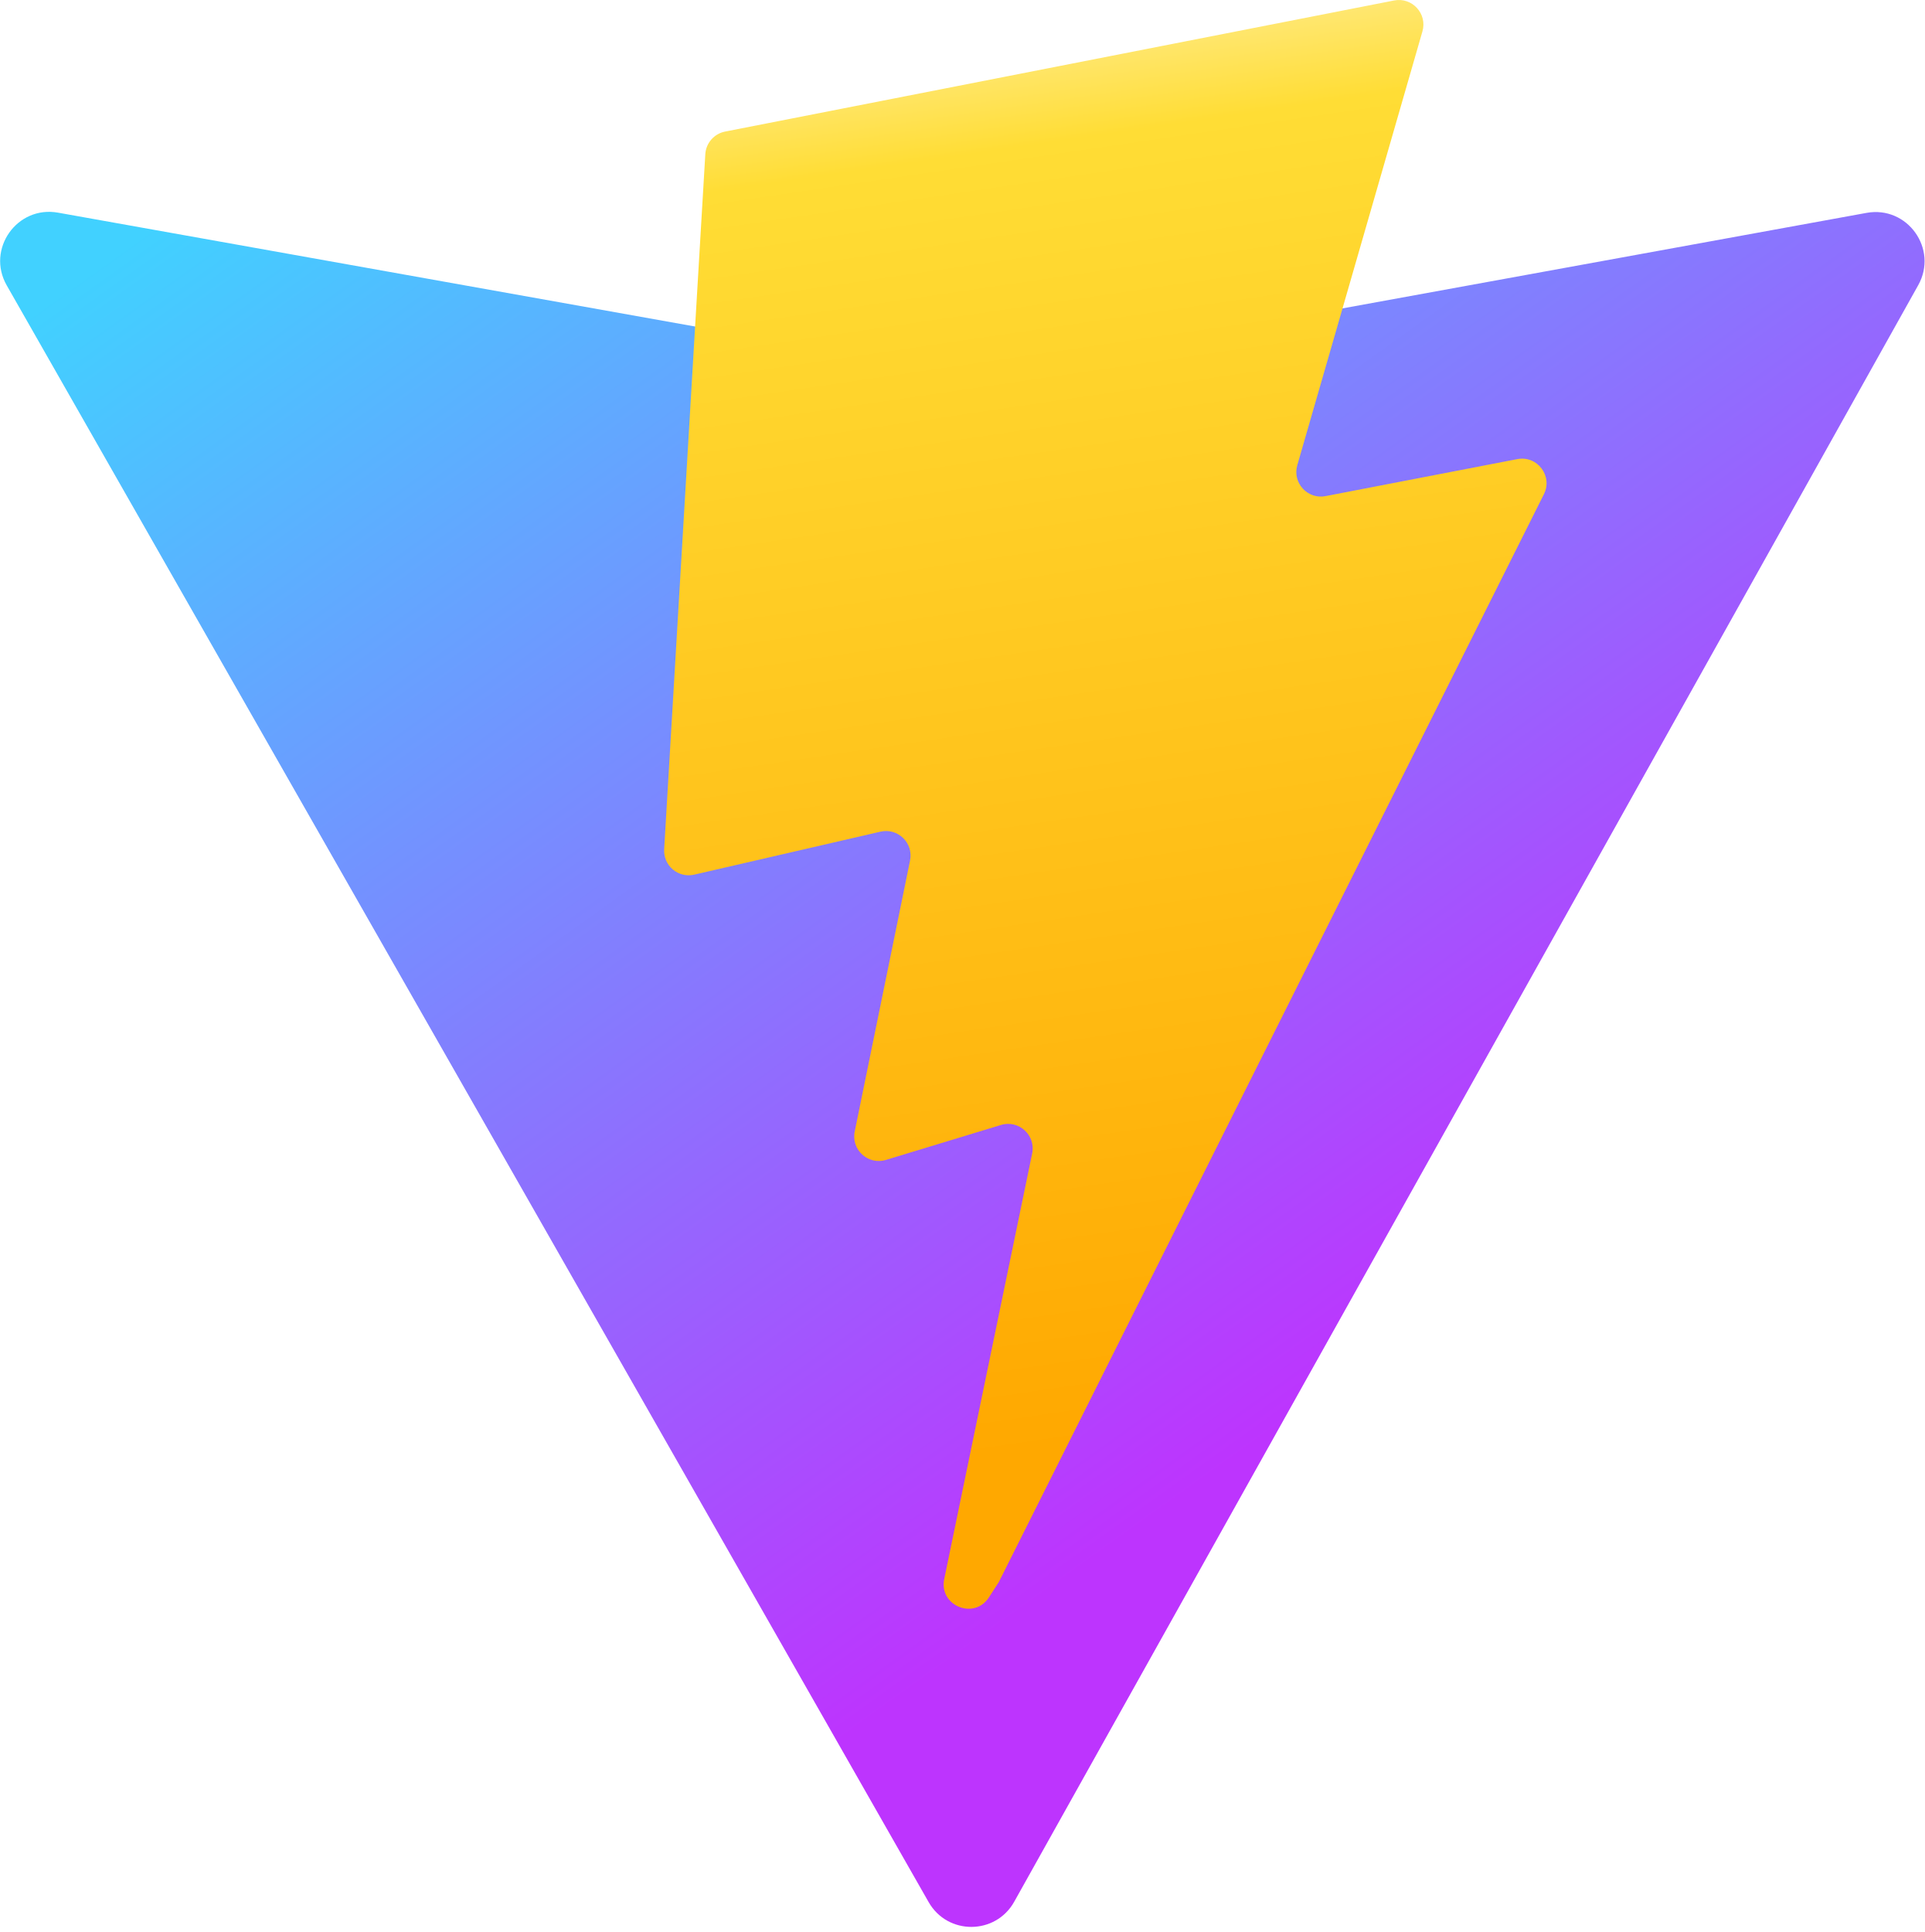
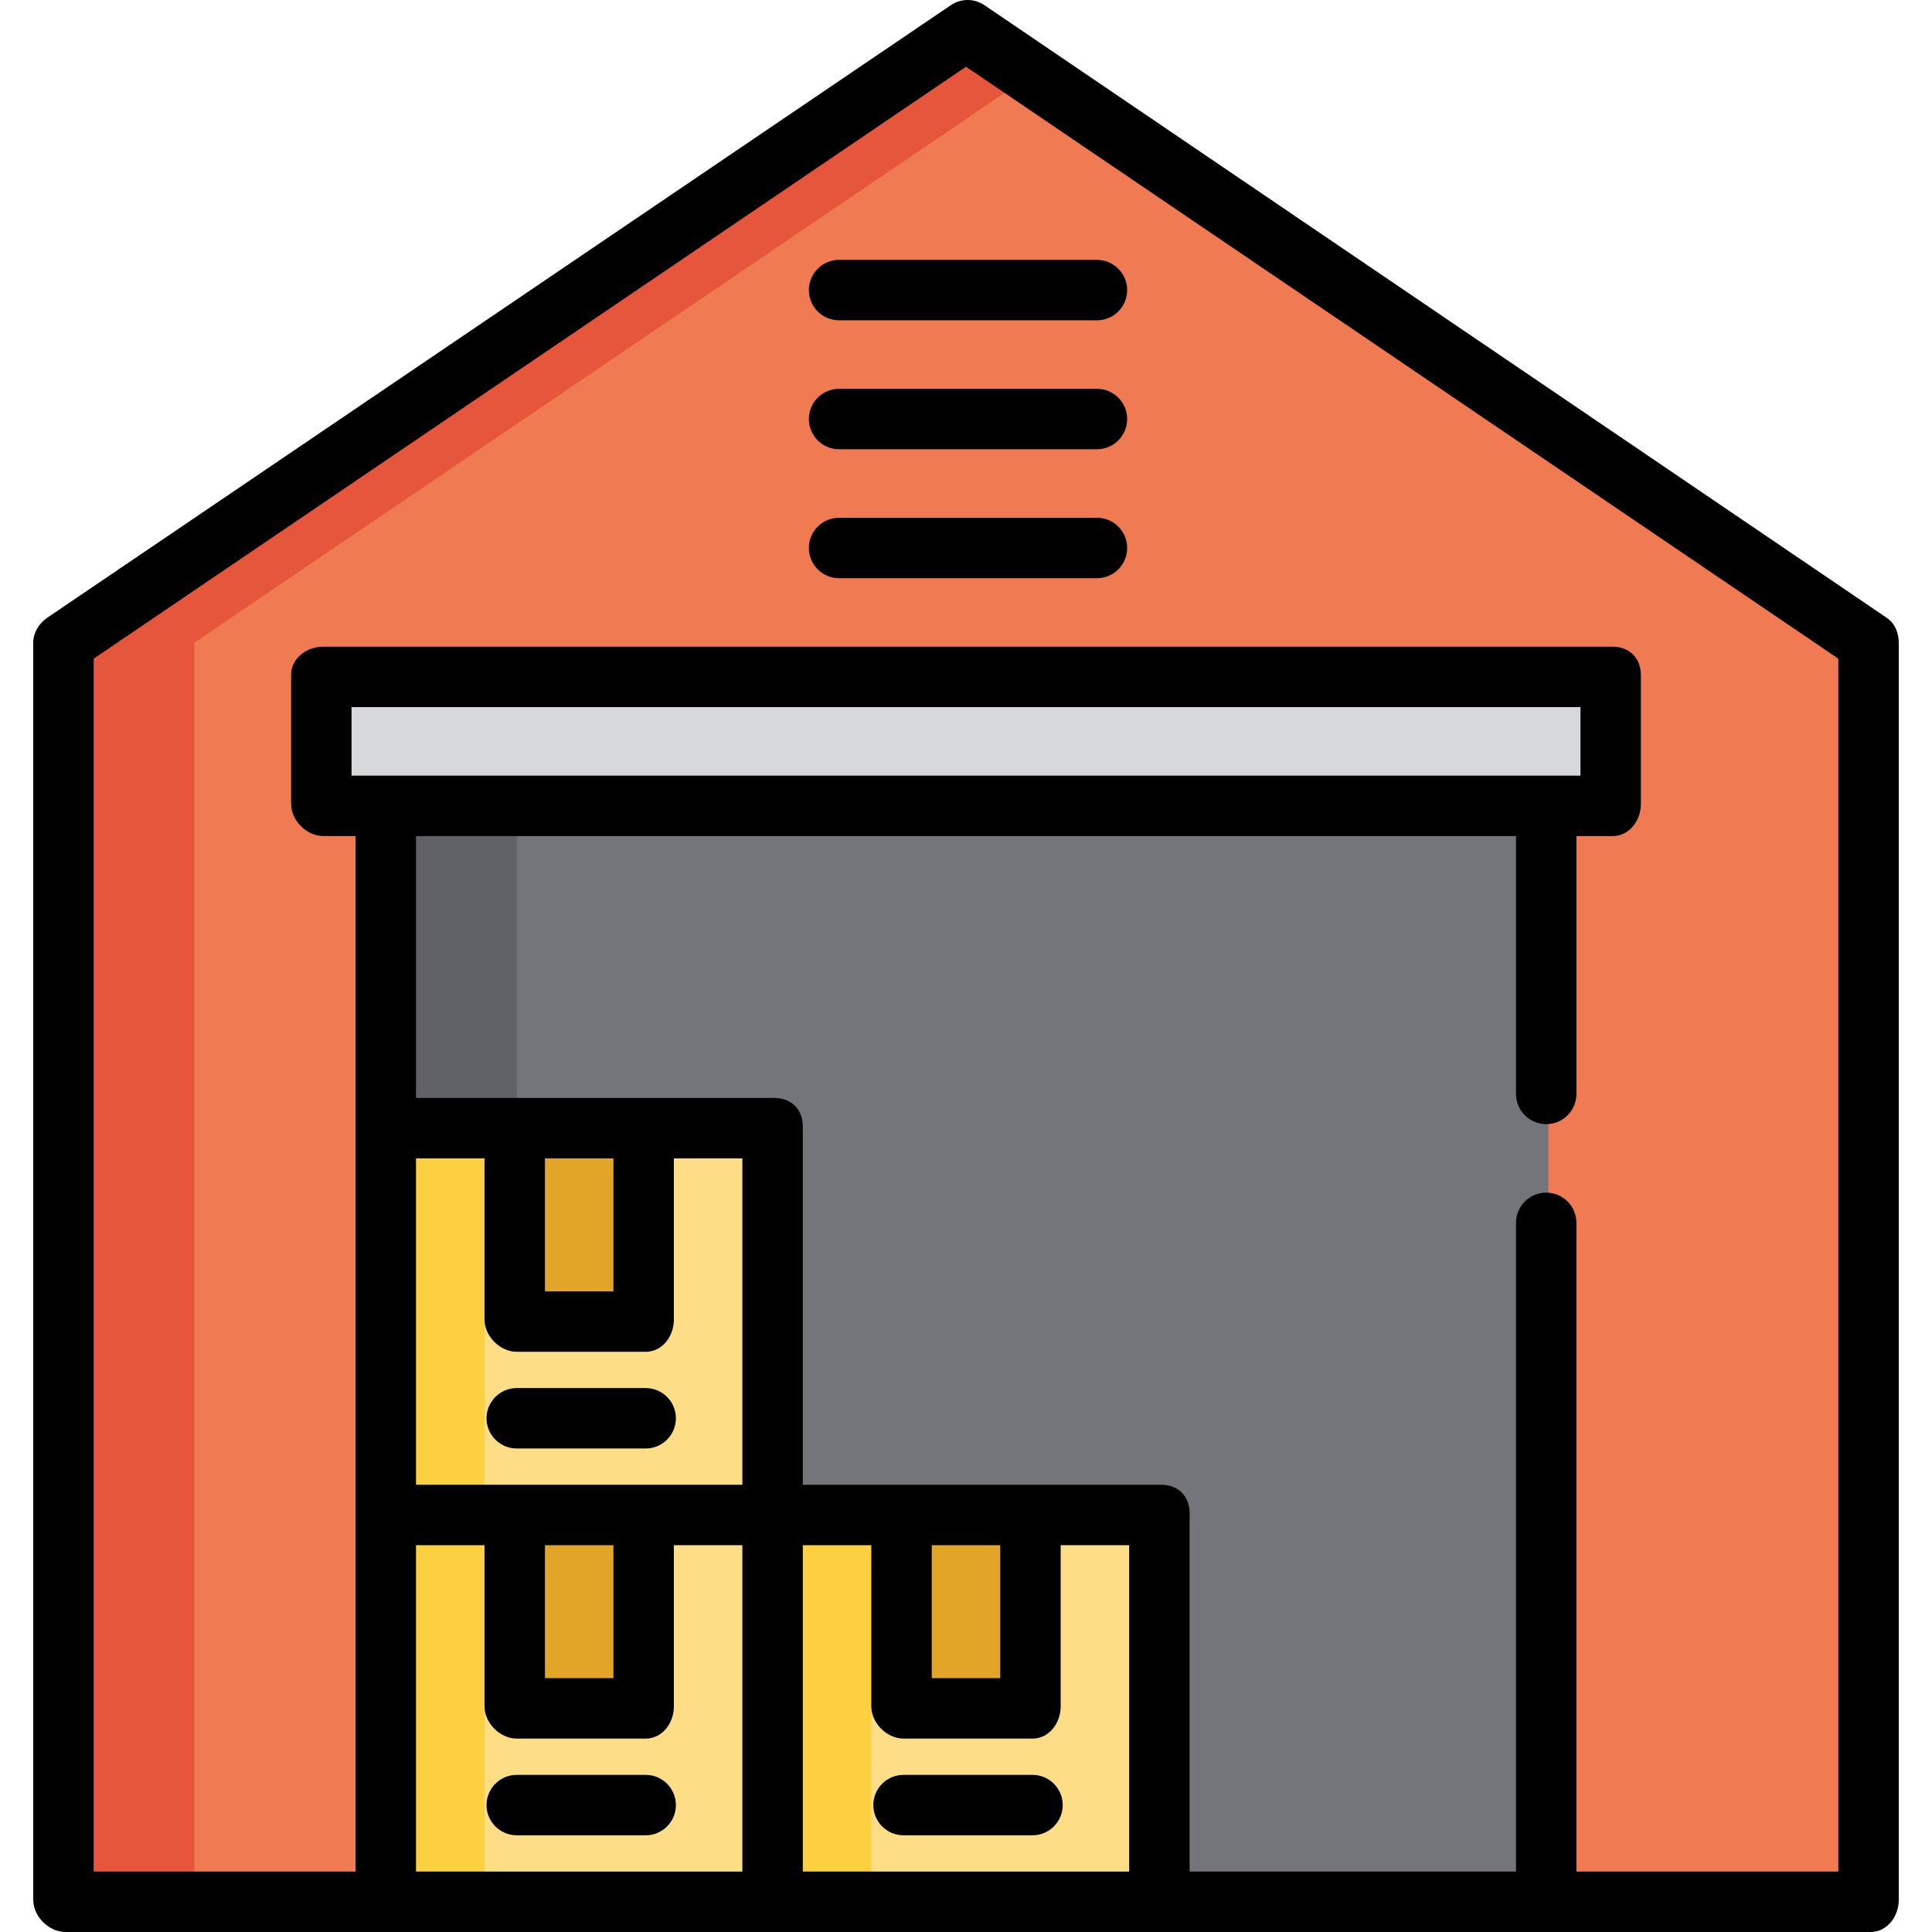
- <svg xmlns="http://www.w3.org/2000/svg" aria-hidden="true" role="img" class="iconify iconify--logos" width="31.88" height="32" preserveAspectRatio="xMidYMid meet" viewBox="0 0 256 257">
-   <defs>
-     <linearGradient id="IconifyId1813088fe1fbc01fb466" x1="-.828%" x2="57.636%" y1="7.652%" y2="78.411%">
-       <stop offset="0%" stop-color="#41D1FF" />
-       <stop offset="100%" stop-color="#BD34FE" />
-     </linearGradient>
-     <linearGradient id="IconifyId1813088fe1fbc01fb467" x1="43.376%" x2="50.316%" y1="2.242%" y2="89.03%">
-       <stop offset="0%" stop-color="#FFEA83" />
-       <stop offset="8.333%" stop-color="#FFDD35" />
-       <stop offset="100%" stop-color="#FFA800" />
-     </linearGradient>
-   </defs>
-   <path fill="url(#IconifyId1813088fe1fbc01fb466)" d="M255.153 37.938L134.897 252.976c-2.483 4.44-8.862 4.466-11.382.048L.875 37.958c-2.746-4.814 1.371-10.646 6.827-9.67l120.385 21.517a6.537 6.537 0 0 0 2.322-.004l117.867-21.483c5.438-.991 9.574 4.796 6.877 9.62Z" />
-   <path fill="url(#IconifyId1813088fe1fbc01fb467)" d="M185.432.063L96.44 17.501a3.268 3.268 0 0 0-2.634 3.014l-5.474 92.456a3.268 3.268 0 0 0 3.997 3.378l24.777-5.718c2.318-.535 4.413 1.507 3.936 3.838l-7.361 36.047c-.495 2.426 1.782 4.5 4.151 3.78l15.304-4.649c2.372-.72 4.652 1.36 4.15 3.788l-11.698 56.621c-.732 3.542 3.979 5.473 5.943 2.437l1.313-2.028l72.516-144.72c1.215-2.423-.88-5.186-3.54-4.672l-25.505 4.922c-2.396.462-4.435-1.77-3.759-4.114l16.646-57.705c.677-2.35-1.37-4.583-3.769-4.113Z" />
+ <svg xmlns="http://www.w3.org/2000/svg" version="1.1" id="Layer_1" x="0px" y="0px" viewBox="0 0 512 512" style="enable-background:new 0 0 512 512;" xml:space="preserve">
+   <polygon style="fill:#F07B52;" points="17.351,170.311 256.534,8.008 495.716,170.311 495.716,503.458 17.351,503.458 " />
+   <polygon style="fill:#E5563C;" points="273.618,19.601 256.534,8.008 17.351,170.311 17.351,503.458 51.52,503.458 51.52,170.311   " />
+   <rect id="SVGCleanerId_0" x="102.774" y="213.022" style="fill:#74757B;" width="307.52" height="290.436" />
+   <g>
+     <rect id="SVGCleanerId_0_1_" x="102.774" y="213.022" style="fill:#74757B;" width="307.52" height="290.436" />
+   </g>
+   <rect x="102.774" y="213.022" style="fill:#606268;" width="34.169" height="290.436" />
+   <rect x="85.689" y="178.853" style="fill:#D7D8D9;" width="341.689" height="34.169" />
+   <rect x="102.774" y="298.444" style="fill:#FDDD85;" width="102.507" height="102.507" />
+   <rect x="102.774" y="298.444" style="fill:#FDD042;" width="25.627" height="102.507" />
+   <rect x="136.943" y="298.444" style="fill:#E1A527;" width="34.169" height="51.253" />
+   <rect x="102.774" y="400.951" style="fill:#FDDD85;" width="102.507" height="102.507" />
+   <rect x="102.774" y="400.951" style="fill:#FDD042;" width="25.627" height="102.507" />
+   <rect x="136.943" y="400.951" style="fill:#E1A527;" width="34.169" height="51.253" />
+   <rect x="205.281" y="400.951" style="fill:#FDDD85;" width="102.507" height="102.507" />
+   <rect x="205.281" y="400.951" style="fill:#FDD042;" width="25.627" height="102.507" />
+   <rect x="239.449" y="400.951" style="fill:#E1A527;" width="34.169" height="51.253" />
+   <path d="M499.946,163.684L260.897,1.382c-2.713-1.843-6.211-1.842-8.927,0L12.554,163.684c-2.196,1.491-3.745,3.972-3.745,6.627  v333.147c0,4.423,4.119,8.542,8.542,8.542h478.365c4.424,0,7.474-4.119,7.474-8.542V170.311  C503.191,167.656,502.143,165.175,499.946,163.684z M93.164,205.548v-18.152h325.673v18.152H93.164z M144.417,306.987h18.152v35.237  h-18.152V306.987z M136.943,358.24h34.169c4.423,0,7.474-4.119,7.474-8.542v-42.711h18.152v86.49h-25.627h-34.169h-26.694v-86.49  H128.4v42.711C128.4,354.12,132.52,358.24,136.943,358.24z M144.417,409.493h18.152v35.237h-18.152V409.493z M110.248,409.493H128.4  v42.711c0,4.423,4.119,8.542,8.542,8.542h34.169c4.423,0,7.474-4.119,7.474-8.542v-42.711h18.152v86.49h-86.49V409.493z   M212.755,495.983v-86.49h18.152v42.711c0,4.423,4.119,8.542,8.542,8.542h34.169c4.424,0,7.474-4.119,7.474-8.542v-42.711h18.152  v86.49H212.755z M246.924,409.493h18.152v35.237h-18.152V409.493z M487.174,495.983h-69.406V324.071  c0-4.423-3.585-8.008-8.008-8.008c-4.424,0-8.008,3.586-8.008,8.008v171.912h-86.49v-95.032c0-4.423-3.051-7.474-7.474-7.474  h-95.032v-95.032c0-4.423-3.052-7.474-7.474-7.474h-95.032v-69.406h291.504v68.338c0,4.423,3.585,8.008,8.008,8.008  c4.424,0,8.008-3.586,8.008-8.008v-68.338h9.61c4.424,0,7.474-4.119,7.474-8.542v-34.169c0-4.423-3.051-7.474-7.474-7.474H85.689  c-4.423,0-8.542,3.052-8.542,7.474v34.169c0,4.423,4.119,8.542,8.542,8.542h8.542v274.419H24.826V174.555L256,17.687  l231.174,156.868V495.983z" />
+   <path d="M214.357,76.88c0,4.423,3.586,8.008,8.008,8.008h68.338c4.424,0,8.008-3.586,8.008-8.008s-3.585-8.008-8.008-8.008h-68.338  C217.942,68.872,214.357,72.457,214.357,76.88z" />
+   <path d="M290.703,103.041h-68.338c-4.423,0-8.008,3.586-8.008,8.008c0,4.423,3.586,8.008,8.008,8.008h68.338  c4.424,0,8.008-3.586,8.008-8.008C298.711,106.626,295.127,103.041,290.703,103.041z" />
+   <path d="M290.703,137.21h-68.338c-4.423,0-8.008,3.586-8.008,8.008s3.586,8.008,8.008,8.008h68.338c4.424,0,8.008-3.586,8.008-8.008  S295.127,137.21,290.703,137.21z" />
+   <path d="M136.943,383.867h34.169c4.423,0,8.008-3.586,8.008-8.008c0-4.423-3.586-8.008-8.008-8.008h-34.169  c-4.423,0-8.008,3.586-8.008,8.008C128.934,380.281,132.52,383.867,136.943,383.867z" />
+   <path d="M171.112,470.357h-34.169c-4.423,0-8.008,3.586-8.008,8.008c0,4.423,3.586,8.008,8.008,8.008h34.169  c4.423,0,8.008-3.586,8.008-8.008C179.12,473.942,175.534,470.357,171.112,470.357z" />
+   <path d="M273.618,470.357h-34.169c-4.423,0-8.008,3.586-8.008,8.008c0,4.423,3.586,8.008,8.008,8.008h34.169  c4.424,0,8.008-3.586,8.008-8.008C281.627,473.942,278.042,470.357,273.618,470.357z" />
+   <g>
+ </g>
+   <g>
+ </g>
+   <g>
+ </g>
+   <g>
+ </g>
+   <g>
+ </g>
+   <g>
+ </g>
+   <g>
+ </g>
+   <g>
+ </g>
+   <g>
+ </g>
+   <g>
+ </g>
+   <g>
+ </g>
+   <g>
+ </g>
+   <g>
+ </g>
+   <g>
+ </g>
+   <g>
+ </g>
</svg>
